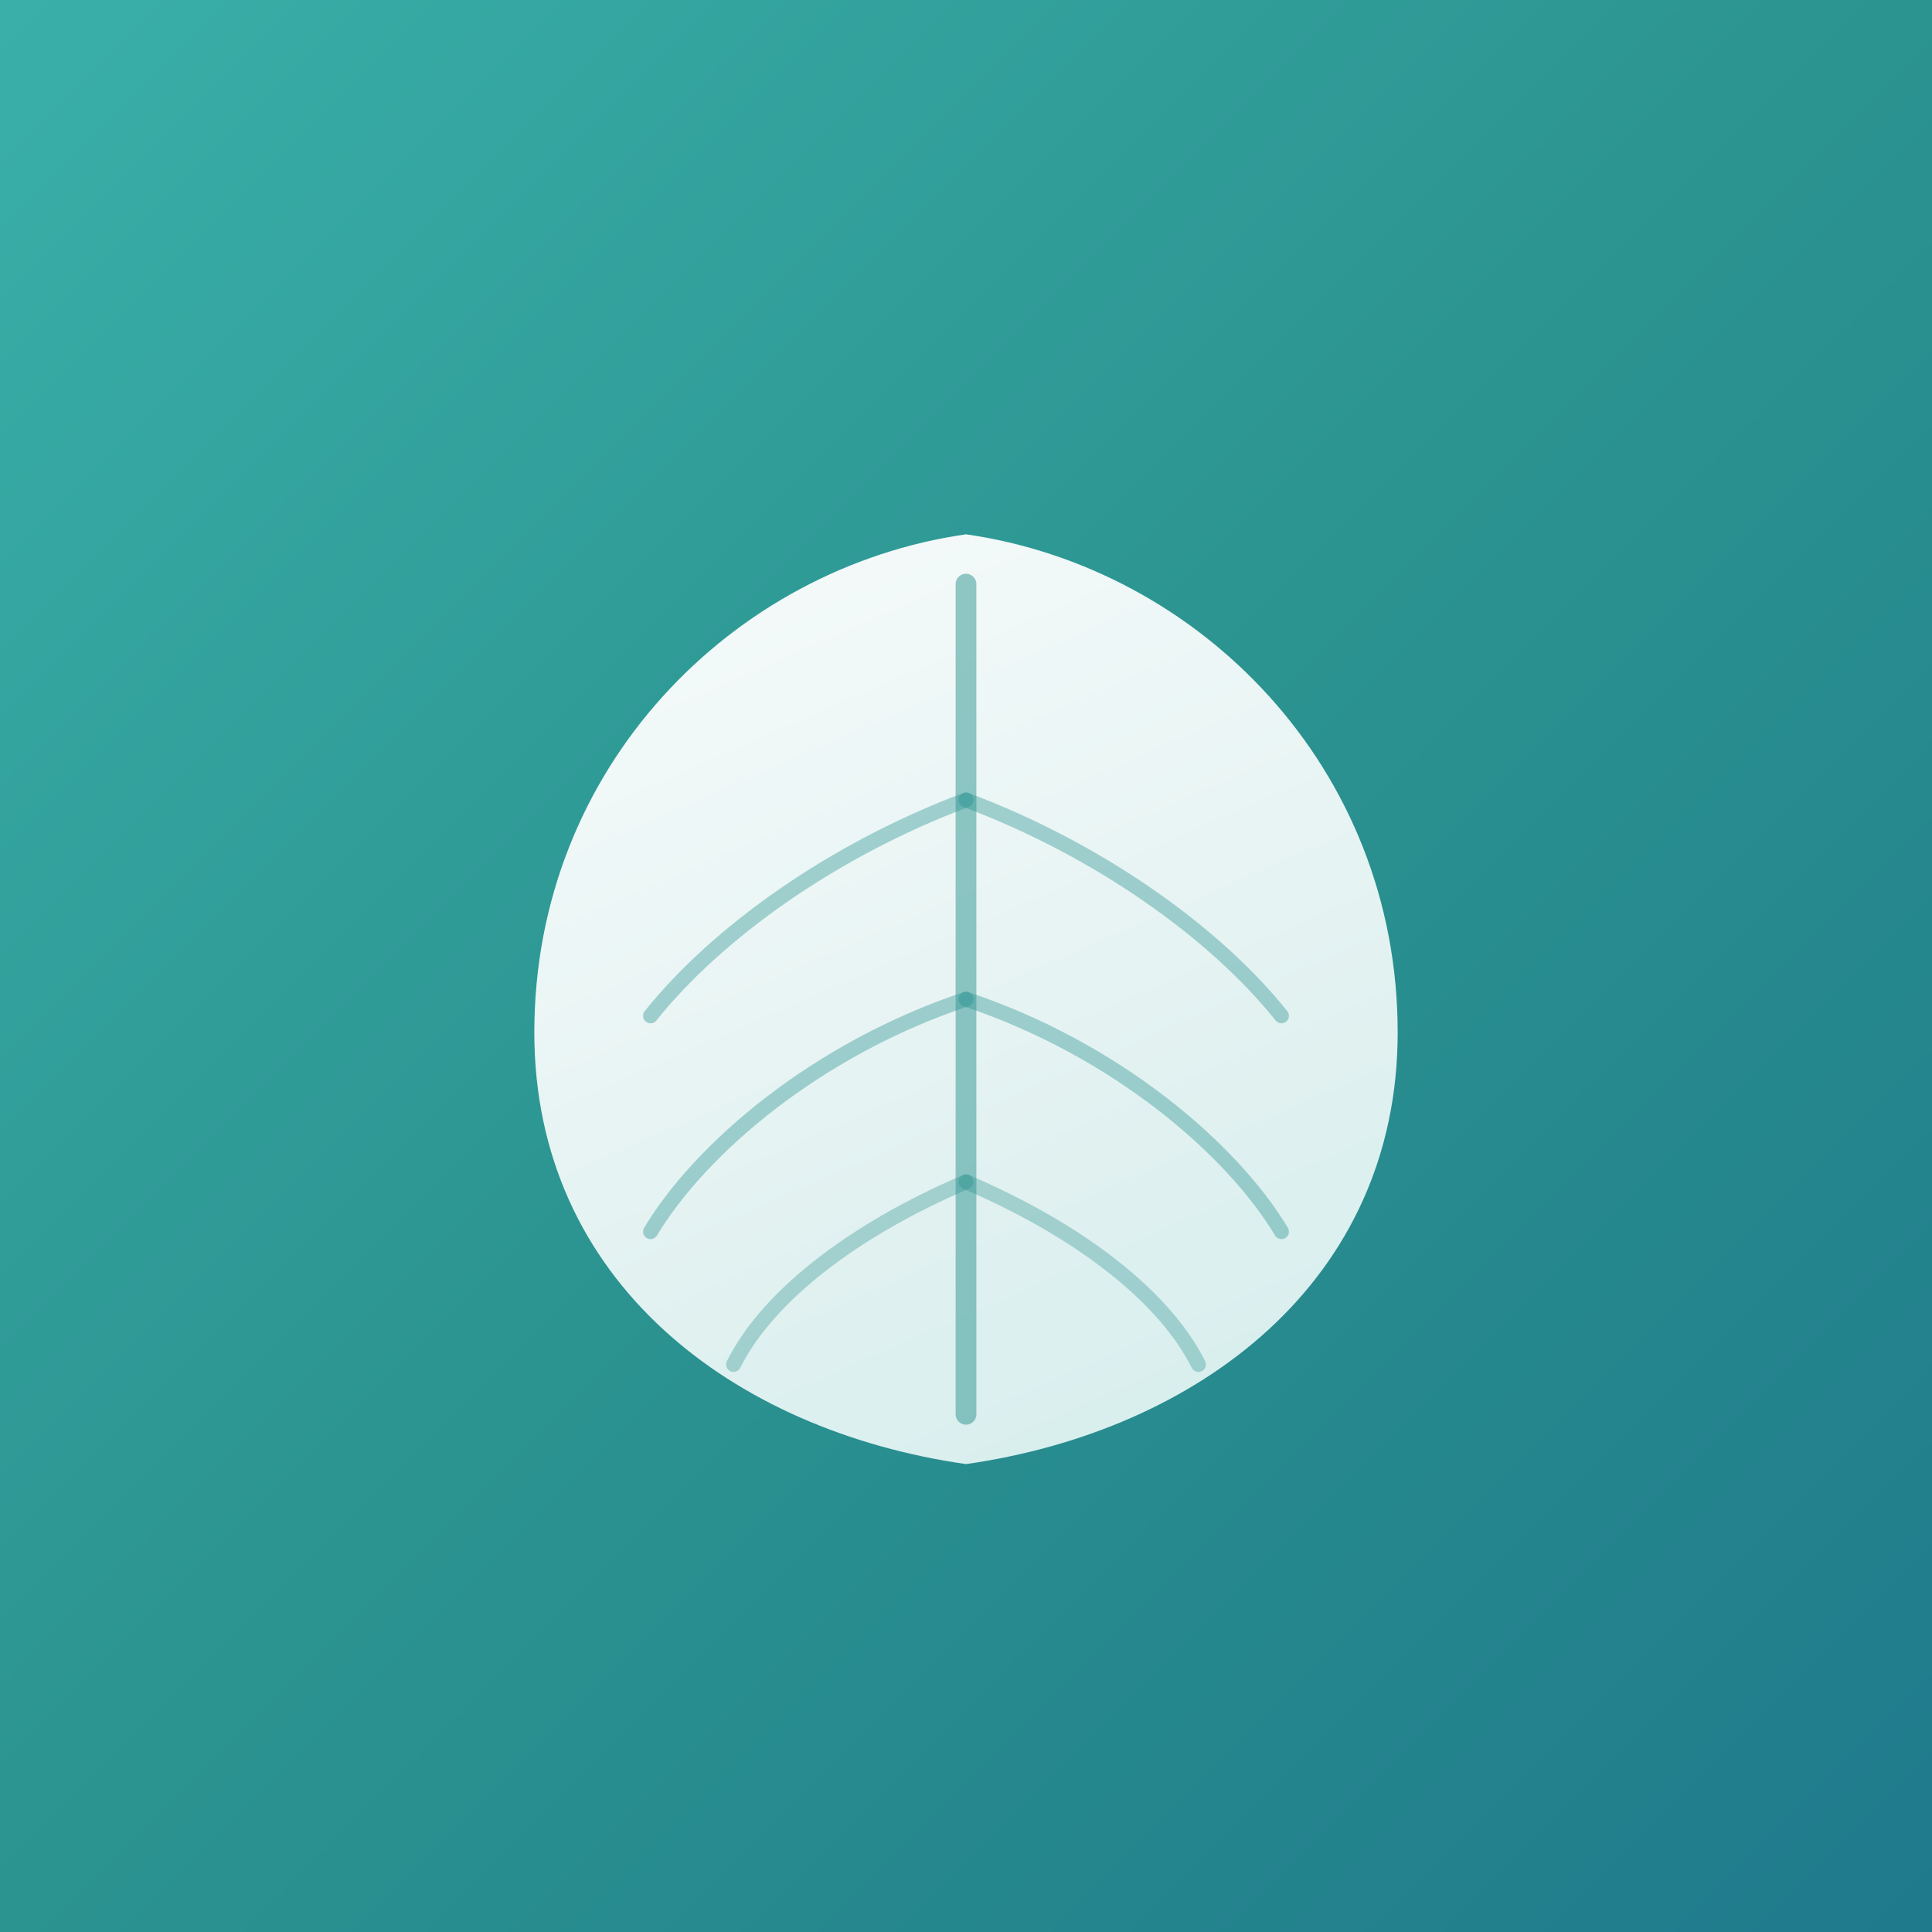
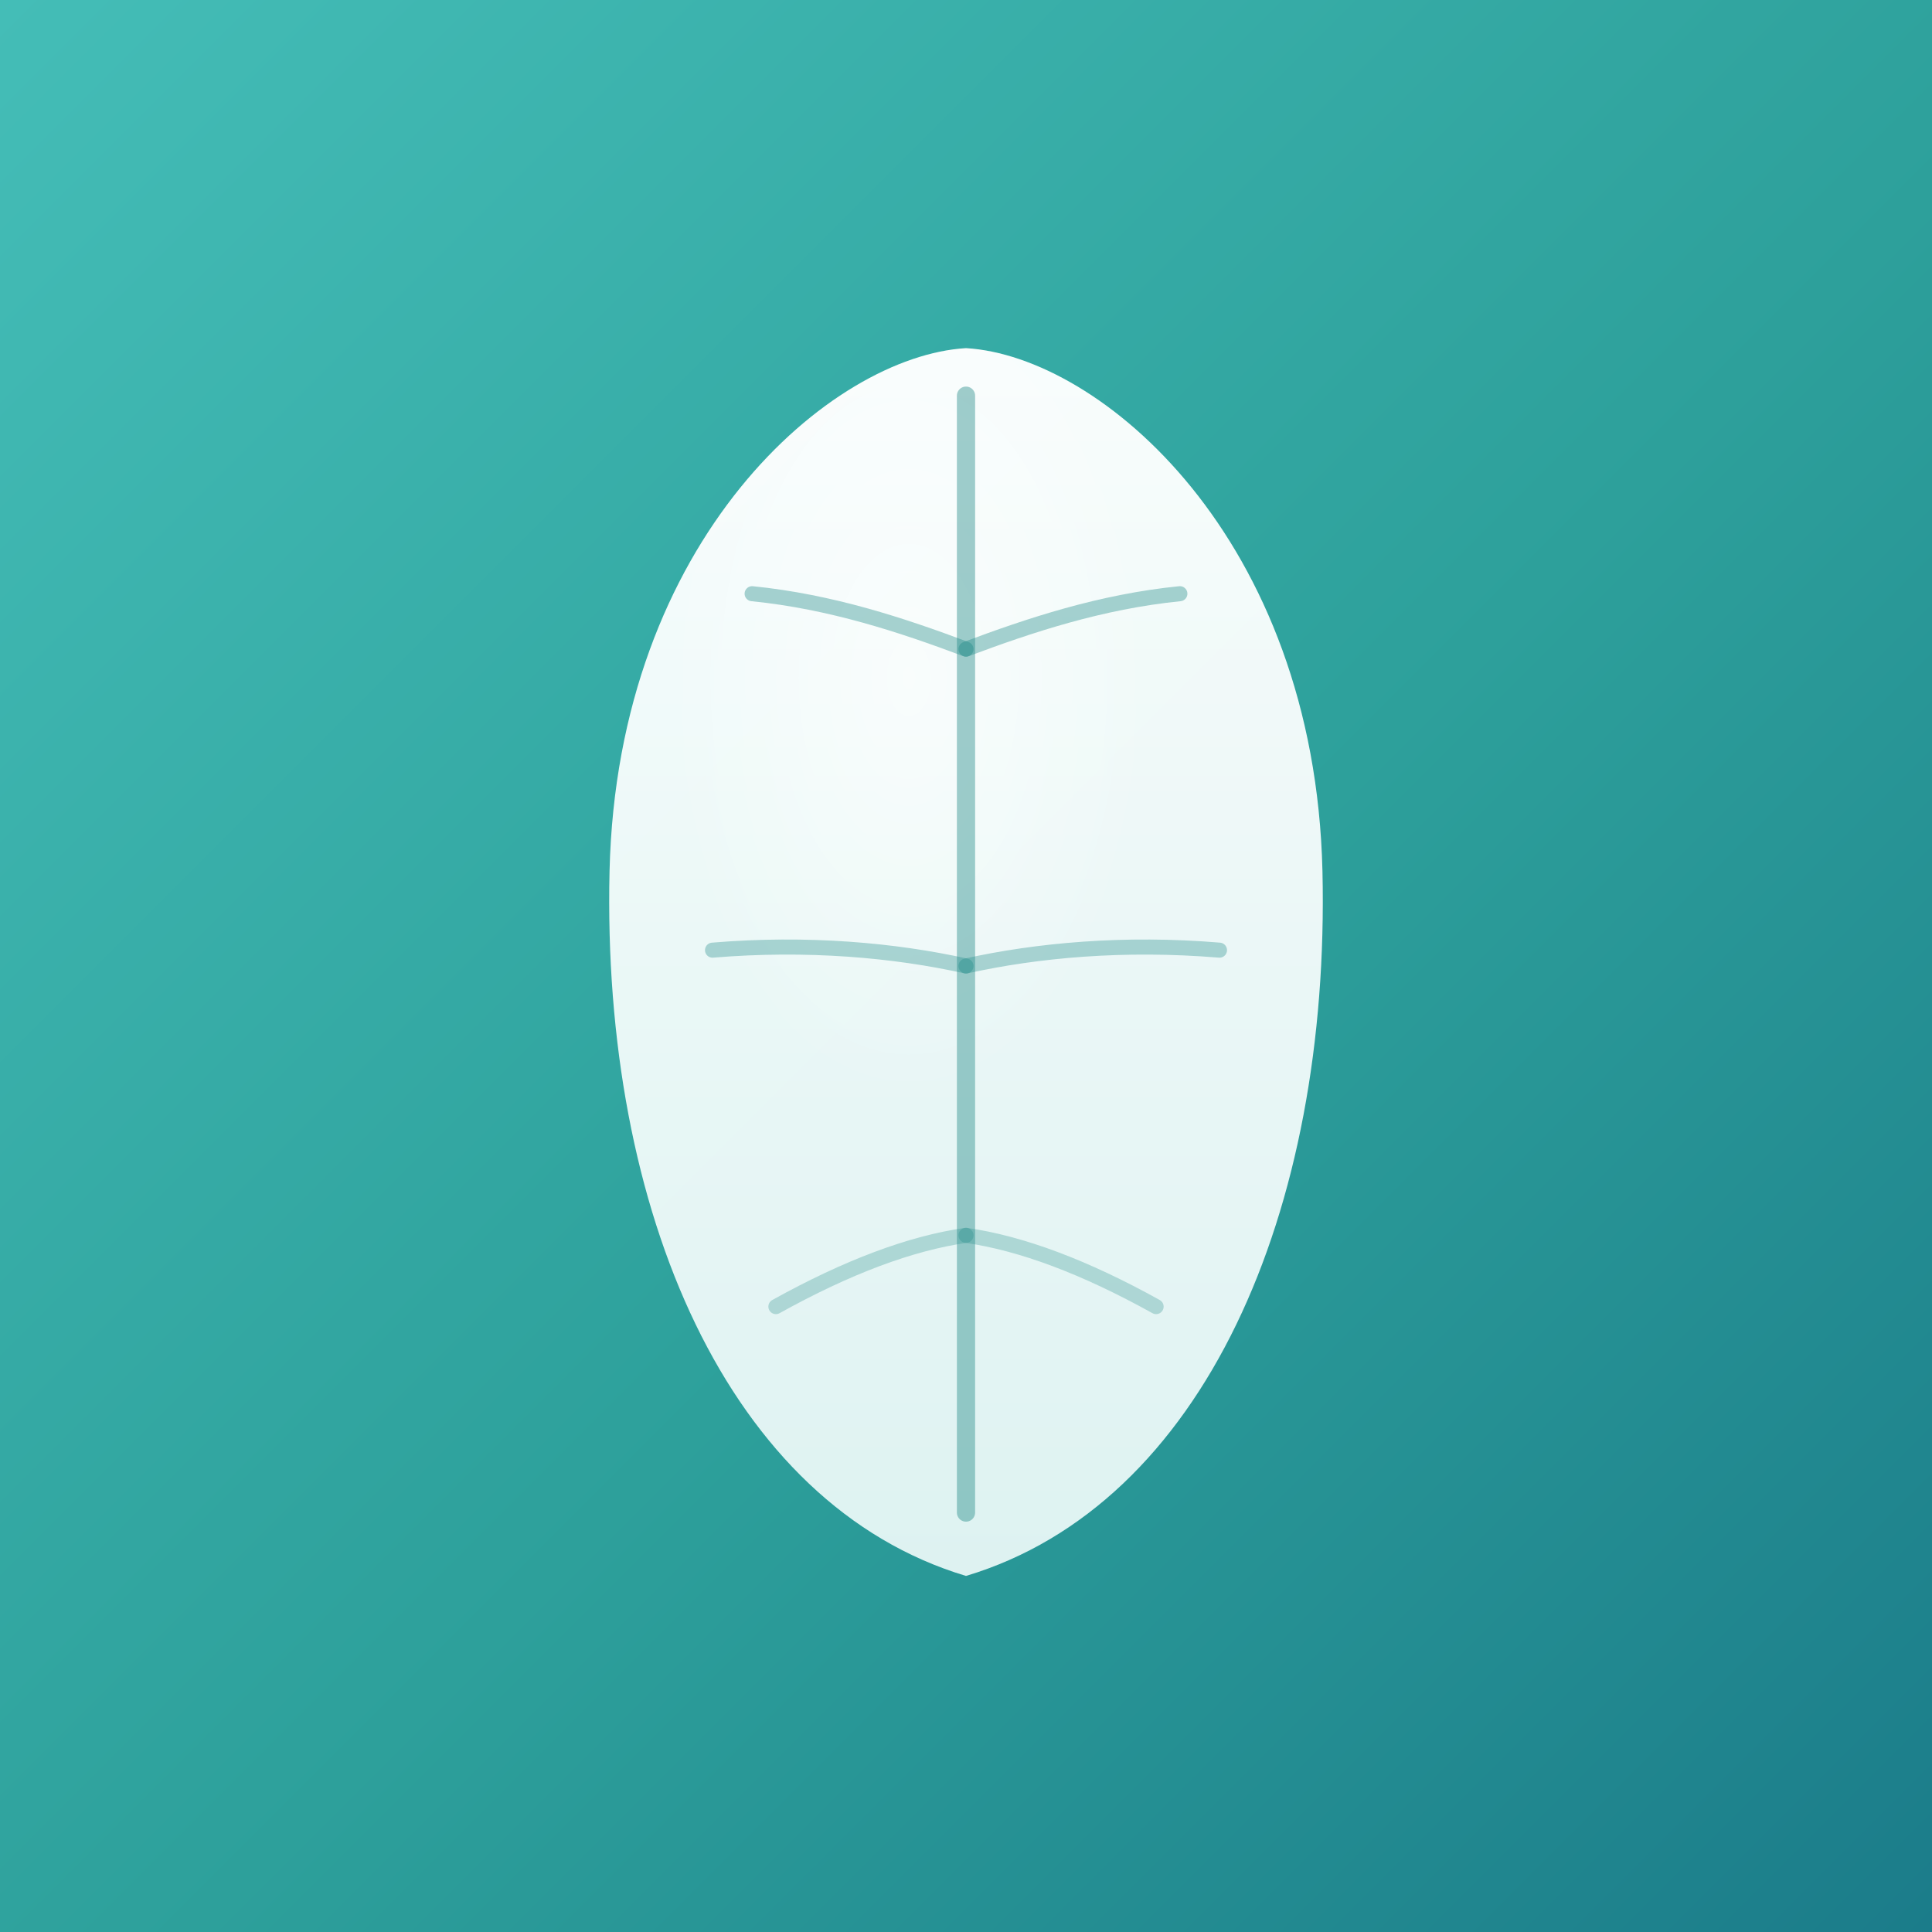
- <svg xmlns="http://www.w3.org/2000/svg" width="512" height="512" viewBox="0 0 512 512">
+ <svg xmlns="http://www.w3.org/2000/svg" width="512" height="512" viewBox="0 0 100 100">
  <defs>
-     <linearGradient id="bg" x1="0%" y1="0%" x2="100%" y2="100%">
-       <stop offset="0%" stop-color="#3AAFA9" />
-       <stop offset="50%" stop-color="#2B9390" />
-       <stop offset="100%" stop-color="#1F7A8C" />
+     <linearGradient id="bg" x1="0" y1="0" x2="100" y2="100" gradientUnits="userSpaceOnUse">
+       <stop offset="0%" stop-color="#44BDB7" />
+       <stop offset="55%" stop-color="#2DA09B" />
+       <stop offset="100%" stop-color="#1B7C8A" />
    </linearGradient>
-     <linearGradient id="lf" x1="30%" y1="0%" x2="70%" y2="100%">
-       <stop offset="0%" stop-color="#ffffff" />
-       <stop offset="100%" stop-color="#e0f2f1" />
+     <linearGradient id="lf" x1="50" y1="10" x2="50" y2="90" gradientUnits="userSpaceOnUse">
+       <stop offset="0%" stop-color="#FFFFFF" />
+       <stop offset="100%" stop-color="#E2F5F4" />
    </linearGradient>
+     <radialGradient id="shine" cx="42%" cy="27%" r="34%">
+       <stop offset="0%" stop-color="#FFFFFF" stop-opacity="0.55" />
+       <stop offset="100%" stop-color="#FFFFFF" stop-opacity="0" />
+     </radialGradient>
  </defs>
-   <rect width="512" height="512" fill="url(#bg)" />
-   <g transform="translate(256,256) scale(2.2)">
-     <path d="M0,-52 C28,-48 52,-24 52,8 C52,38 28,56 0,60 C-28,56 -52,38 -52,8 C-52,-24 -28,-48 0,-52Z" fill="url(#lf)" opacity="0.95" />
-     <line x1="0" y1="-46" x2="0" y2="54" stroke="#2B9390" stroke-width="2.5" stroke-linecap="round" opacity="0.5" />
-     <path d="M0,-20 C-16,-14 -30,-4 -38,6" stroke="#2B9390" stroke-width="1.8" fill="none" stroke-linecap="round" opacity="0.4" />
-     <path d="M0,4 C-18,10 -32,22 -38,32" stroke="#2B9390" stroke-width="1.8" fill="none" stroke-linecap="round" opacity="0.4" />
-     <path d="M0,26 C-14,32 -24,40 -28,48" stroke="#2B9390" stroke-width="1.8" fill="none" stroke-linecap="round" opacity="0.35" />
-     <path d="M0,-20 C16,-14 30,-4 38,6" stroke="#2B9390" stroke-width="1.8" fill="none" stroke-linecap="round" opacity="0.4" />
-     <path d="M0,4 C18,10 32,22 38,32" stroke="#2B9390" stroke-width="1.8" fill="none" stroke-linecap="round" opacity="0.4" />
-     <path d="M0,26 C14,32 24,40 28,48" stroke="#2B9390" stroke-width="1.8" fill="none" stroke-linecap="round" opacity="0.35" />
+   <rect width="100" height="100" fill="url(#bg)" />
+   <g transform="translate(50,50) scale(0.82) translate(-50,-50)">
+     <path d="M50 11 C58.5 11.5 72 23 72.5 44 C73 65.5 65 84 50 88.5 C35 84 27 65.5 27.5 44 C28 23 41.5 11.5 50 11 Z" fill="url(#lf)" opacity="0.97" />
+     <path d="M50 11 C58.5 11.5 72 23 72.5 44 C73 65.5 65 84 50 88.5 C35 84 27 65.5 27.5 44 C28 23 41.5 11.5 50 11 Z" fill="url(#shine)" />
+     <line x1="50" y1="14" x2="50" y2="84.5" stroke="#1E8986" stroke-width="1.15" stroke-linecap="round" opacity="0.42" />
+     <path d="M50 30 C46 28.5 41.5 27 36.5 26.5" stroke="#1E8986" stroke-width="0.95" fill="none" stroke-linecap="round" opacity="0.38" />
+     <path d="M50 30 C54 28.5 58.5 27 63.5 26.5" stroke="#1E8986" stroke-width="0.95" fill="none" stroke-linecap="round" opacity="0.38" />
+     <path d="M50 50 C45.5 49 40 48.5 34 49" stroke="#1E8986" stroke-width="0.95" fill="none" stroke-linecap="round" opacity="0.34" />
+     <path d="M50 50 C54.5 49 60 48.5 66 49" stroke="#1E8986" stroke-width="0.95" fill="none" stroke-linecap="round" opacity="0.34" />
+     <path d="M50 67 C46.5 67.5 42.5 69 38 71.5" stroke="#1E8986" stroke-width="0.95" fill="none" stroke-linecap="round" opacity="0.28" />
+     <path d="M50 67 C53.5 67.5 57.5 69 62 71.5" stroke="#1E8986" stroke-width="0.95" fill="none" stroke-linecap="round" opacity="0.28" />
  </g>
</svg>
